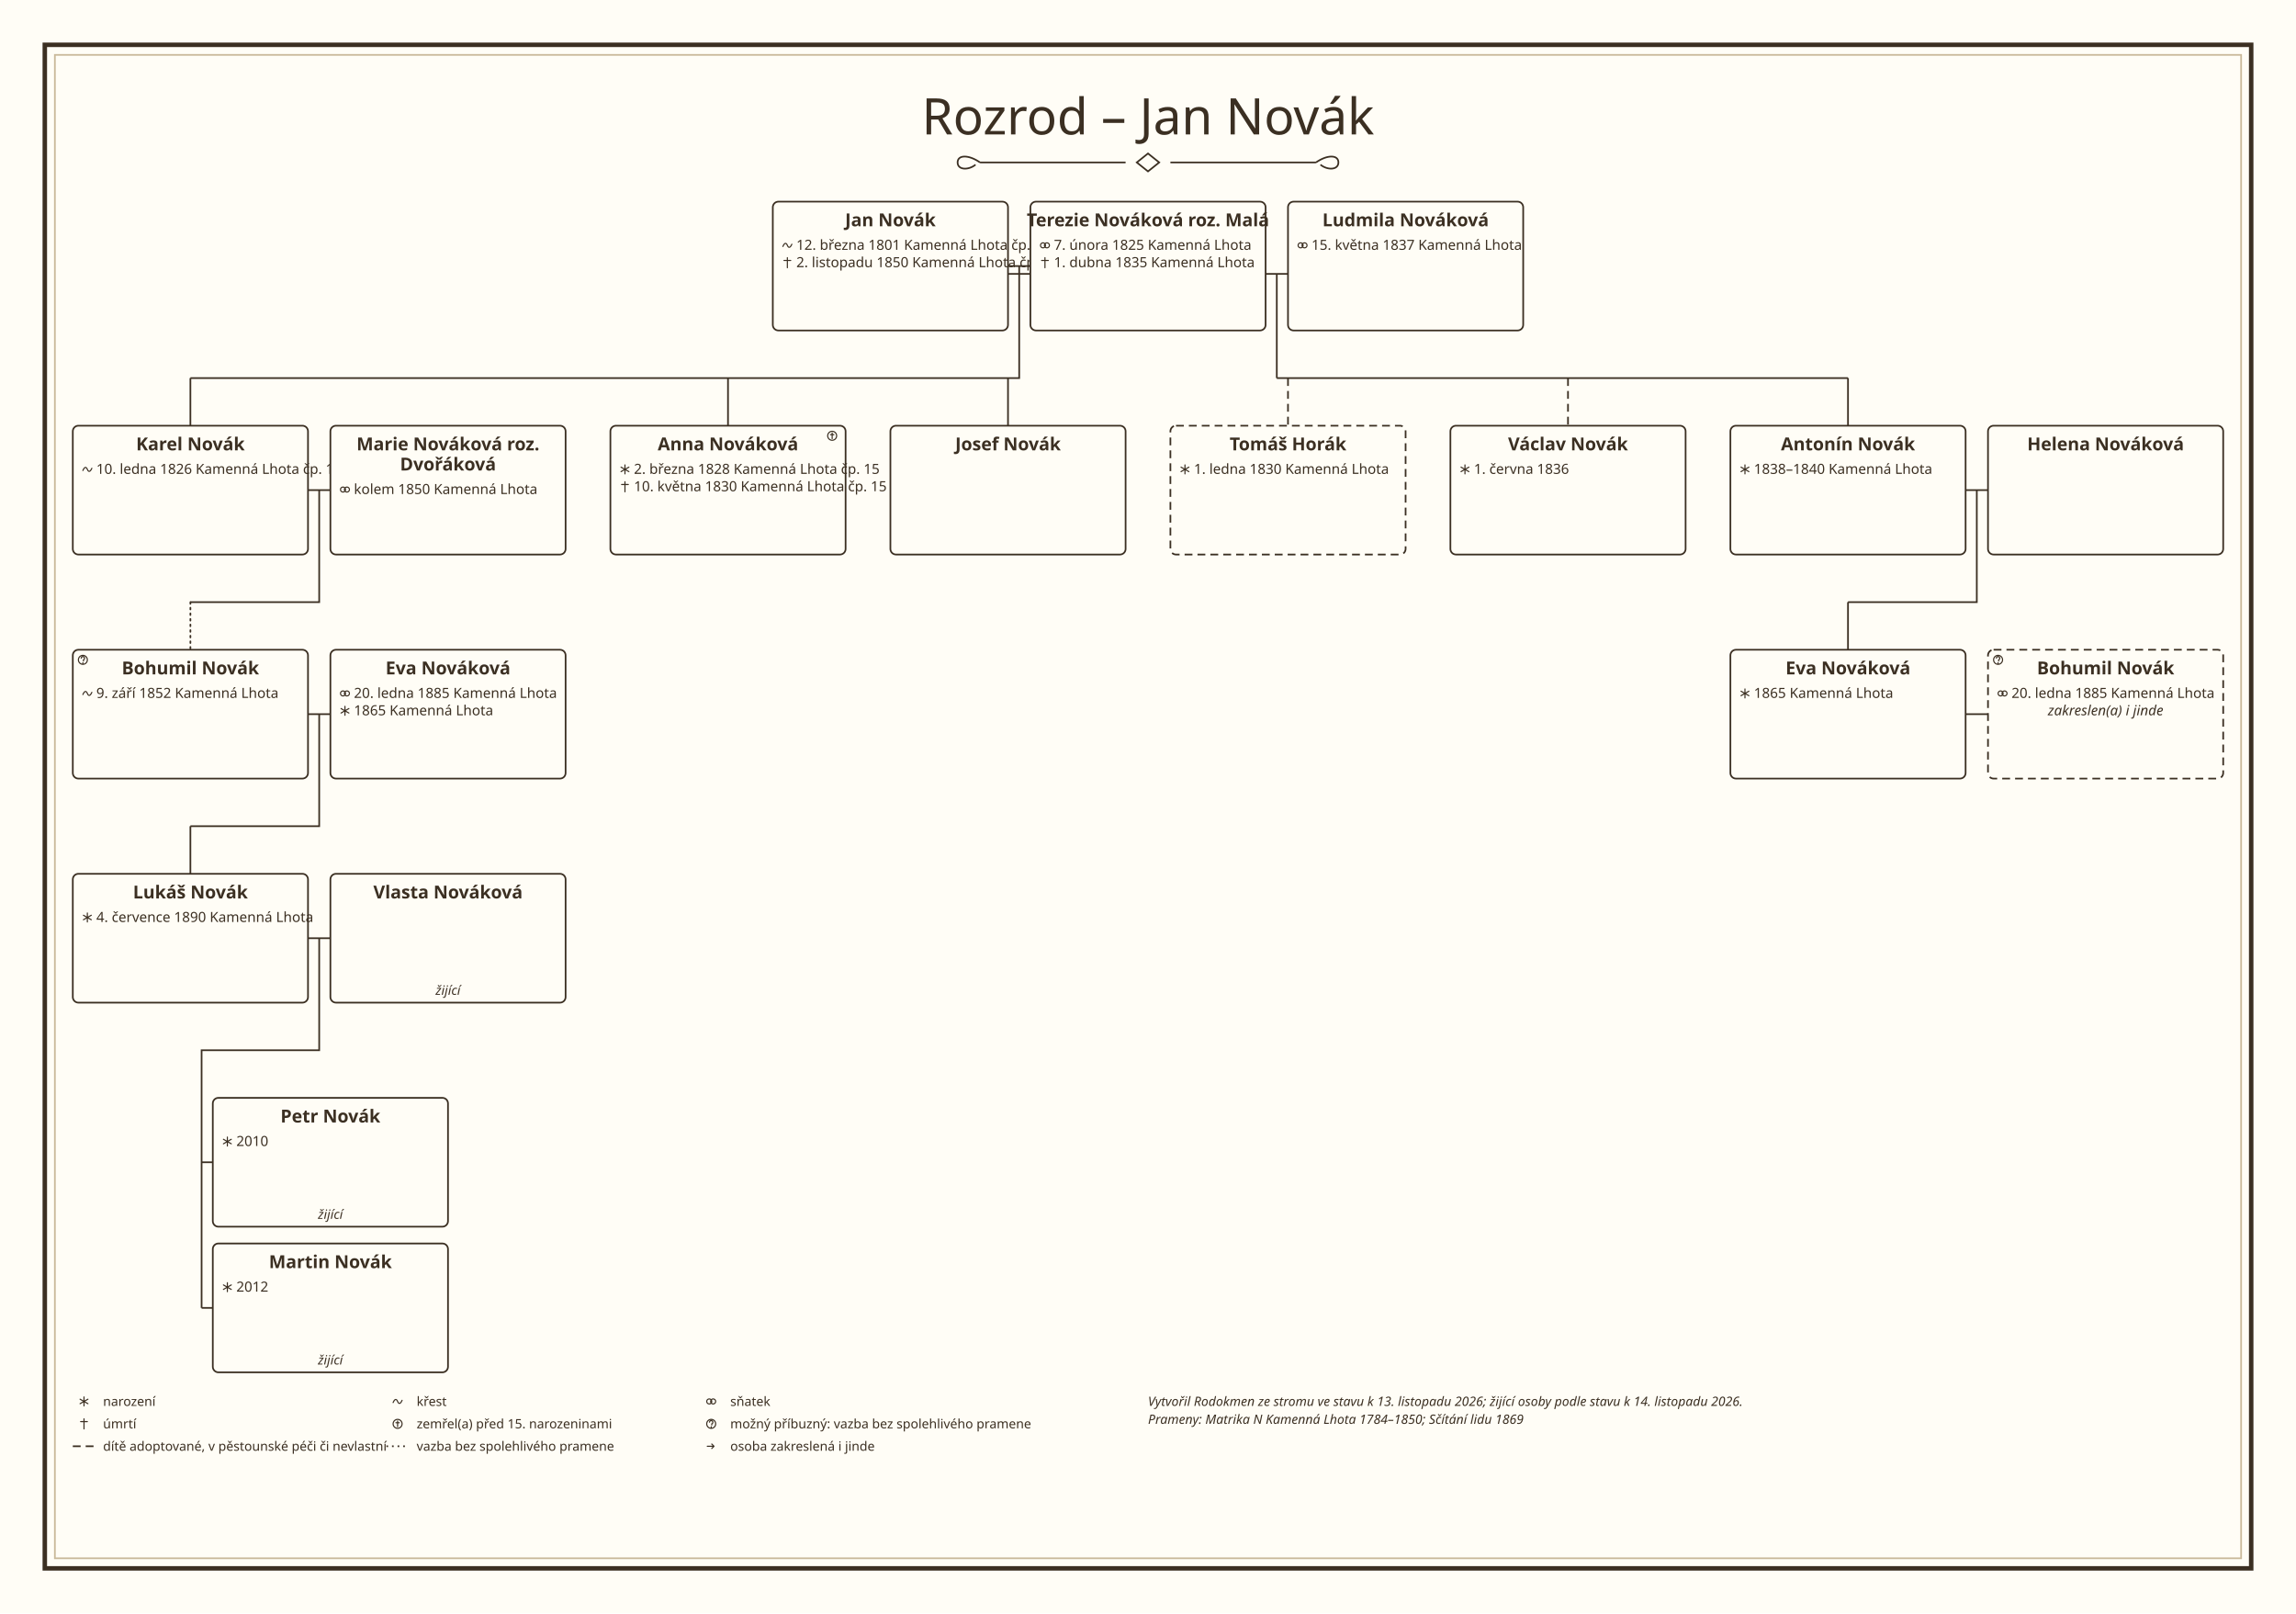
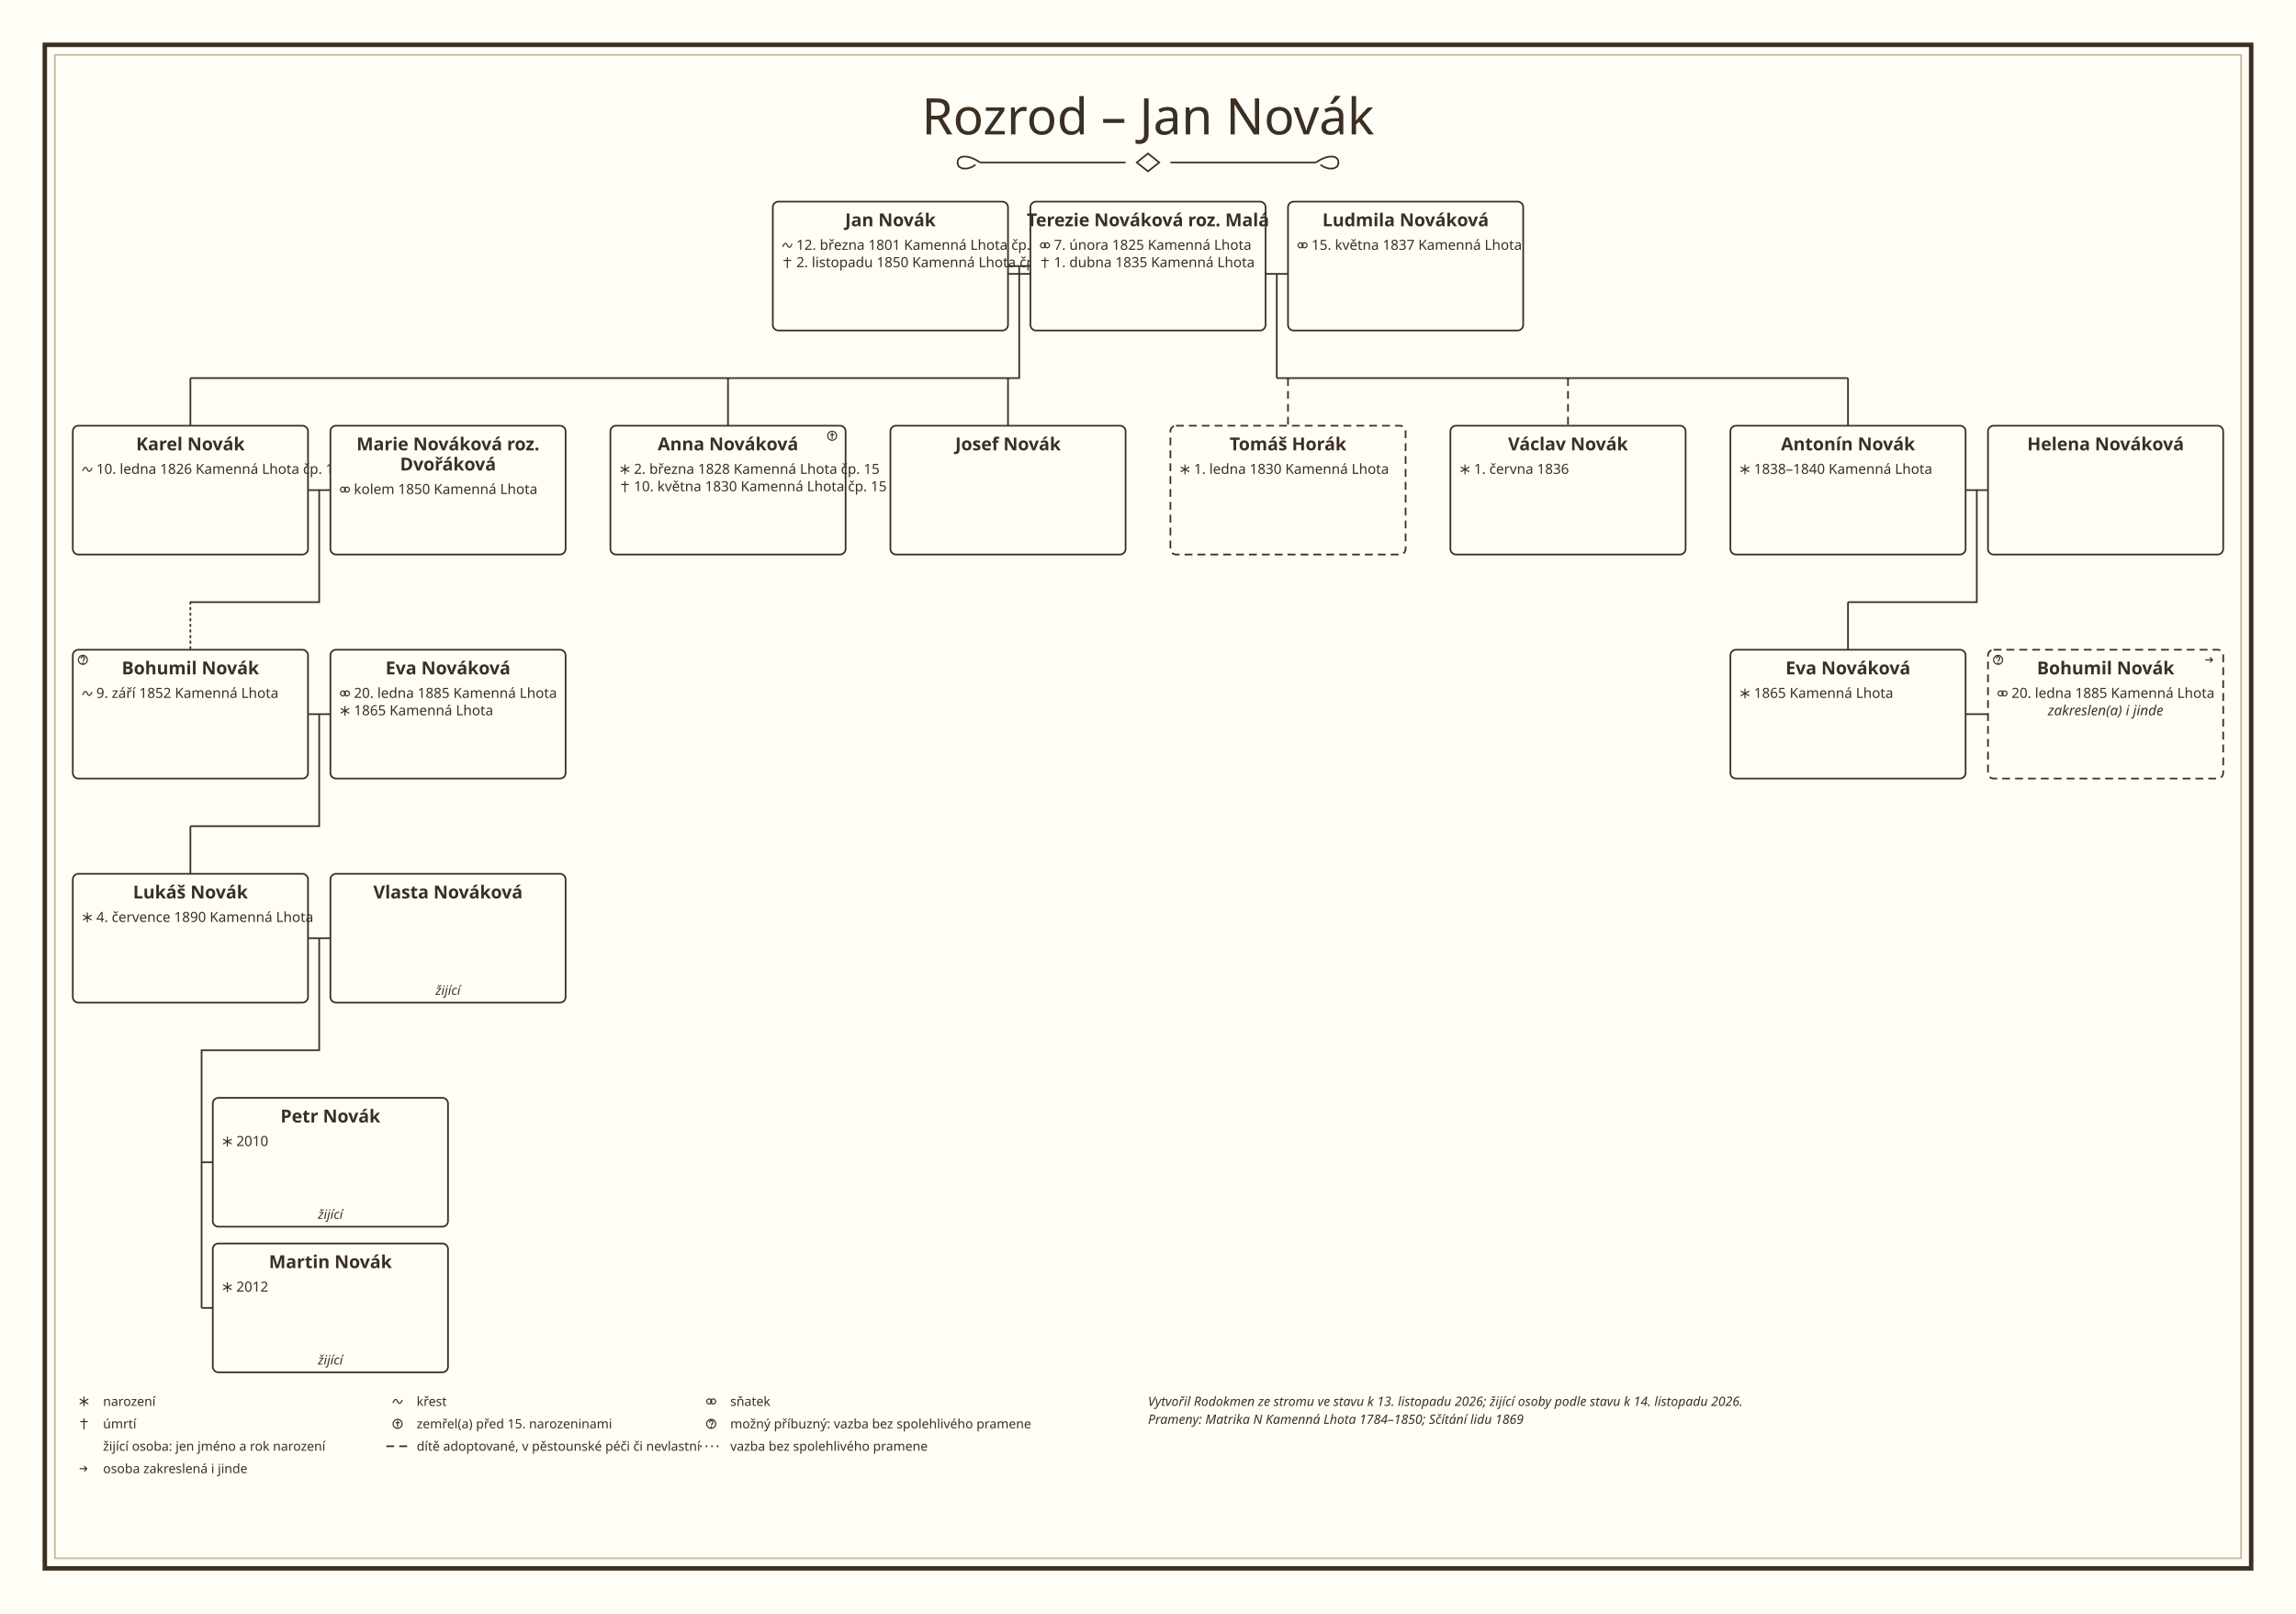
<svg xmlns="http://www.w3.org/2000/svg" data-sheet="1" height="288mm" viewBox="0 0 4100 2880" width="410mm">
  <style>/*FONTS*/</style>
  <rect fill="#fffdf6" height="2880" width="4100" x="0" y="0" />
  <rect fill="none" height="2720" stroke="#3b2f22" stroke-width="8" width="3940" x="80" y="80" />
  <rect fill="none" height="2684" stroke="#c9b99a" stroke-width="3" width="3904" x="98" y="98" />
  <text fill="#3b2f22" font-family="Grenze Gotisch" font-size="90" text-anchor="middle" x="2050" y="240">Rozrod – Jan Novák</text>
  <path d="M-300 0H-40M40 0H300M-300 0c-20 -14 -40 -14 -40 0s20 14 32 4M300 0c20 -14 40 -14 40 0s-20 14 -32 4M0 -16L20 0L0 16L-20 0Z" fill="none" stroke="#3b2f22" stroke-width="3" transform="translate(2050 290)" />
  <g data-layer="chart" transform="translate(130 360) scale(1.000)">
    <g data-layer="lines">
      <path d="M1670 115H1710" fill="none" stroke="#3b2f22" stroke-width="3" />
      <path d="M1670 129H2170" fill="none" stroke="#3b2f22" stroke-width="3" />
      <path d="M420 515H460" fill="none" stroke="#3b2f22" stroke-width="3" />
      <path d="M420 915H460" fill="none" stroke="#3b2f22" stroke-width="3" />
      <path d="M420 1315H460" fill="none" stroke="#3b2f22" stroke-width="3" />
      <path d="M3380 515H3420" fill="none" stroke="#3b2f22" stroke-width="3" />
      <path d="M3380 915H3420" fill="none" stroke="#3b2f22" stroke-width="3" />
      <path d="M1690 115V315H210M1690 315H1690" fill="none" stroke="#3b2f22" stroke-width="3" />
      <path d="M210 315V400" fill="none" stroke="#3b2f22" stroke-width="3" />
      <path d="M1170 315V400" fill="none" stroke="#3b2f22" stroke-width="3" />
      <path d="M1670 315V400" fill="none" stroke="#3b2f22" stroke-width="3" />
      <path d="M2150 129V315H2150M2150 315H3170" fill="none" stroke="#3b2f22" stroke-width="3" />
      <path d="M2170 315V400" fill="none" stroke="#3b2f22" stroke-dasharray="14 9" stroke-width="3" />
      <path d="M2670 315V400" fill="none" stroke="#3b2f22" stroke-dasharray="14 9" stroke-width="3" />
      <path d="M3170 315V400" fill="none" stroke="#3b2f22" stroke-width="3" />
      <path d="M440 515V715H210M440 715H440" fill="none" stroke="#3b2f22" stroke-width="3" />
      <path d="M210 715V800" fill="none" stroke="#3b2f22" stroke-dasharray="3 7" stroke-linecap="round" stroke-width="3" />
      <path d="M440 915V1115H210M440 1115H440" fill="none" stroke="#3b2f22" stroke-width="3" />
      <path d="M210 1115V1200" fill="none" stroke="#3b2f22" stroke-width="3" />
      <path d="M440 1315V1515H230V1975" fill="none" stroke="#3b2f22" stroke-width="3" />
      <path d="M230 1715H250" fill="none" stroke="#3b2f22" stroke-width="3" />
      <path d="M230 1975H250" fill="none" stroke="#3b2f22" stroke-width="3" />
      <path d="M3400 515V715H3170M3400 715H3400" fill="none" stroke="#3b2f22" stroke-width="3" />
      <path d="M3170 715V800" fill="none" stroke="#3b2f22" stroke-width="3" />
    </g>
    <g data-layer="cards">
      <g data-card="person" data-key="0192f0c4-7a1e-7c3b-9d2a-000000000001" data-person="0192f0c4-7a1e-7c3b-9d2a-000000000001">
        <rect fill="#fffdf6" height="230" rx="10" stroke="#3b2f22" stroke-width="3" width="420" x="1250" y="0" />
        <text fill="#3b2f22" font-family="EB Garamond" font-size="32" font-weight="600" text-anchor="middle" x="1460" y="44">Jan Novák</text>
        <text fill="#3b2f22" font-family="EB Garamond" font-size="25" lengthAdjust="spacingAndGlyphs" textLength="362" x="1292" y="86">12. března 1801 Kamenná Lhota čp. 12</text>
        <text fill="#3b2f22" font-family="EB Garamond" font-size="25" lengthAdjust="spacingAndGlyphs" textLength="362" x="1292" y="117">2. listopadu 1850 Kamenná Lhota čp. 15</text>
        <path d="M2 12C5 5 8 5 10 10S15 15 18 8" fill="none" stroke="#3b2f22" stroke-linecap="round" stroke-linejoin="round" stroke-width="2" transform="translate(1266 68)" />
        <path d="M10 1V19M4 6H16" fill="none" stroke="#3b2f22" stroke-linecap="round" stroke-linejoin="round" stroke-width="2" transform="translate(1266 99)" />
      </g>
      <g data-card="partner" data-key="0192f0c4-7a1e-7c3b-9d2a-000000000001+0192f0c4-7a1e-7c3b-9d2a-000000000101" data-person="0192f0c4-7a1e-7c3b-9d2a-000000000002">
        <rect fill="#fffdf6" height="230" rx="10" stroke="#3b2f22" stroke-width="3" width="420" x="1710" y="0" />
        <text fill="#3b2f22" font-family="EB Garamond" font-size="32" font-weight="600" text-anchor="middle" x="1920" y="44">Terezie Nováková roz. Malá</text>
        <text fill="#3b2f22" font-family="EB Garamond" font-size="25" x="1752" y="86">7. února 1825 Kamenná Lhota</text>
        <text fill="#3b2f22" font-family="EB Garamond" font-size="25" x="1752" y="117">1. dubna 1835 Kamenná Lhota</text>
        <path d="M2 10a4.5 4.5 0 1 0 9 0a4.5 4.5 0 1 0 -9 0M9 10a4.5 4.5 0 1 0 9 0a4.5 4.5 0 1 0 -9 0" fill="none" stroke="#3b2f22" stroke-linecap="round" stroke-linejoin="round" stroke-width="2" transform="translate(1726 68)" />
        <path d="M10 1V19M4 6H16" fill="none" stroke="#3b2f22" stroke-linecap="round" stroke-linejoin="round" stroke-width="2" transform="translate(1726 99)" />
      </g>
      <g data-card="partner" data-key="0192f0c4-7a1e-7c3b-9d2a-000000000001+0192f0c4-7a1e-7c3b-9d2a-000000000102" data-person="0192f0c4-7a1e-7c3b-9d2a-000000000003">
        <rect fill="#fffdf6" height="230" rx="10" stroke="#3b2f22" stroke-width="3" width="420" x="2170" y="0" />
        <text fill="#3b2f22" font-family="EB Garamond" font-size="32" font-weight="600" text-anchor="middle" x="2380" y="44">Ludmila Nováková</text>
        <text fill="#3b2f22" font-family="EB Garamond" font-size="25" x="2212" y="86">15. května 1837 Kamenná Lhota</text>
        <path d="M2 10a4.5 4.5 0 1 0 9 0a4.5 4.5 0 1 0 -9 0M9 10a4.5 4.5 0 1 0 9 0a4.5 4.5 0 1 0 -9 0" fill="none" stroke="#3b2f22" stroke-linecap="round" stroke-linejoin="round" stroke-width="2" transform="translate(2186 68)" />
      </g>
      <g data-card="person" data-key="0192f0c4-7a1e-7c3b-9d2a-000000000004" data-person="0192f0c4-7a1e-7c3b-9d2a-000000000004">
        <rect fill="#fffdf6" height="230" rx="10" stroke="#3b2f22" stroke-width="3" width="420" x="0" y="400" />
        <text fill="#3b2f22" font-family="EB Garamond" font-size="32" font-weight="600" text-anchor="middle" x="210" y="444">Karel Novák</text>
        <text fill="#3b2f22" font-family="EB Garamond" font-size="25" lengthAdjust="spacingAndGlyphs" textLength="362" x="42" y="486">10. ledna 1826 Kamenná Lhota čp. 15</text>
        <path d="M2 12C5 5 8 5 10 10S15 15 18 8" fill="none" stroke="#3b2f22" stroke-linecap="round" stroke-linejoin="round" stroke-width="2" transform="translate(16 468)" />
      </g>
      <g data-card="partner" data-key="0192f0c4-7a1e-7c3b-9d2a-000000000004+0192f0c4-7a1e-7c3b-9d2a-000000000103" data-person="0192f0c4-7a1e-7c3b-9d2a-000000000010">
        <rect fill="#fffdf6" height="230" rx="10" stroke="#3b2f22" stroke-width="3" width="420" x="460" y="400" />
        <text fill="#3b2f22" font-family="EB Garamond" font-size="32" font-weight="600" text-anchor="middle" x="670" y="444">Marie Nováková roz.</text>
        <text fill="#3b2f22" font-family="EB Garamond" font-size="32" font-weight="600" text-anchor="middle" x="670" y="480">Dvořáková</text>
        <text fill="#3b2f22" font-family="EB Garamond" font-size="25" x="502" y="522">kolem 1850 Kamenná Lhota</text>
        <path d="M2 10a4.5 4.5 0 1 0 9 0a4.5 4.5 0 1 0 -9 0M9 10a4.5 4.5 0 1 0 9 0a4.5 4.5 0 1 0 -9 0" fill="none" stroke="#3b2f22" stroke-linecap="round" stroke-linejoin="round" stroke-width="2" transform="translate(476 504)" />
      </g>
      <g data-card="person" data-key="0192f0c4-7a1e-7c3b-9d2a-000000000011" data-person="0192f0c4-7a1e-7c3b-9d2a-000000000011">
        <rect fill="#fffdf6" height="230" rx="10" stroke="#3b2f22" stroke-width="3" width="420" x="0" y="800" />
        <text fill="#3b2f22" font-family="EB Garamond" font-size="32" font-weight="600" text-anchor="middle" x="210" y="844">Bohumil Novák</text>
        <text fill="#3b2f22" font-family="EB Garamond" font-size="25" x="42" y="886">9. září 1852 Kamenná Lhota</text>
        <path d="M2 12C5 5 8 5 10 10S15 15 18 8" fill="none" stroke="#3b2f22" stroke-linecap="round" stroke-linejoin="round" stroke-width="2" transform="translate(16 868)" />
        <path d="M7 7a3 3 0 1 1 4 3v2M10 15v2M2 10a8 8 0 1 0 16 0a8 8 0 1 0 -16 0" fill="none" stroke="#3b2f22" stroke-linecap="round" stroke-linejoin="round" stroke-width="2" transform="translate(8 808)" />
      </g>
      <g data-card="partner" data-key="0192f0c4-7a1e-7c3b-9d2a-000000000011+0192f0c4-7a1e-7c3b-9d2a-000000000105" data-person="0192f0c4-7a1e-7c3b-9d2a-000000000012">
        <rect fill="#fffdf6" height="230" rx="10" stroke="#3b2f22" stroke-width="3" width="420" x="460" y="800" />
        <text fill="#3b2f22" font-family="EB Garamond" font-size="32" font-weight="600" text-anchor="middle" x="670" y="844">Eva Nováková</text>
        <text fill="#3b2f22" font-family="EB Garamond" font-size="25" x="502" y="886">20. ledna 1885 Kamenná Lhota</text>
        <text fill="#3b2f22" font-family="EB Garamond" font-size="25" x="502" y="917">1865 Kamenná Lhota</text>
        <path d="M2 10a4.5 4.5 0 1 0 9 0a4.5 4.5 0 1 0 -9 0M9 10a4.5 4.5 0 1 0 9 0a4.5 4.5 0 1 0 -9 0" fill="none" stroke="#3b2f22" stroke-linecap="round" stroke-linejoin="round" stroke-width="2" transform="translate(476 868)" />
        <path d="M10 2V18M3 6L17 14M17 6L3 14" fill="none" stroke="#3b2f22" stroke-linecap="round" stroke-linejoin="round" stroke-width="2" transform="translate(476 899)" />
      </g>
      <g data-card="person" data-key="0192f0c4-7a1e-7c3b-9d2a-000000000013" data-person="0192f0c4-7a1e-7c3b-9d2a-000000000013">
        <rect fill="#fffdf6" height="230" rx="10" stroke="#3b2f22" stroke-width="3" width="420" x="0" y="1200" />
        <text fill="#3b2f22" font-family="EB Garamond" font-size="32" font-weight="600" text-anchor="middle" x="210" y="1244">Lukáš Novák</text>
        <text fill="#3b2f22" font-family="EB Garamond" font-size="25" x="42" y="1286">4. července 1890 Kamenná Lhota</text>
        <path d="M10 2V18M3 6L17 14M17 6L3 14" fill="none" stroke="#3b2f22" stroke-linecap="round" stroke-linejoin="round" stroke-width="2" transform="translate(16 1268)" />
      </g>
      <g data-card="partner" data-key="0192f0c4-7a1e-7c3b-9d2a-000000000013+0192f0c4-7a1e-7c3b-9d2a-000000000106" data-person="0192f0c4-7a1e-7c3b-9d2a-000000000017">
        <rect fill="#fffdf6" height="230" rx="10" stroke="#3b2f22" stroke-width="3" width="420" x="460" y="1200" />
        <text fill="#3b2f22" font-family="EB Garamond" font-size="32" font-weight="600" text-anchor="middle" x="670" y="1244">Vlasta Nováková</text>
        <text fill="#3b2f22" font-family="EB Garamond" font-size="23" font-style="italic" text-anchor="middle" x="670" y="1416">žijící</text>
      </g>
      <g data-card="person" data-key="0192f0c4-7a1e-7c3b-9d2a-000000000014" data-person="0192f0c4-7a1e-7c3b-9d2a-000000000014">
        <rect fill="#fffdf6" height="230" rx="10" stroke="#3b2f22" stroke-width="3" width="420" x="250" y="1600" />
        <text fill="#3b2f22" font-family="EB Garamond" font-size="32" font-weight="600" text-anchor="middle" x="460" y="1644">Petr Novák</text>
        <text fill="#3b2f22" font-family="EB Garamond" font-size="25" x="292" y="1686">2010</text>
        <text fill="#3b2f22" font-family="EB Garamond" font-size="23" font-style="italic" text-anchor="middle" x="460" y="1816">žijící</text>
        <path d="M10 2V18M3 6L17 14M17 6L3 14" fill="none" stroke="#3b2f22" stroke-linecap="round" stroke-linejoin="round" stroke-width="2" transform="translate(266 1668)" />
      </g>
      <g data-card="person" data-key="0192f0c4-7a1e-7c3b-9d2a-000000000018" data-person="0192f0c4-7a1e-7c3b-9d2a-000000000018">
        <rect fill="#fffdf6" height="230" rx="10" stroke="#3b2f22" stroke-width="3" width="420" x="250" y="1860" />
        <text fill="#3b2f22" font-family="EB Garamond" font-size="32" font-weight="600" text-anchor="middle" x="460" y="1904">Martin Novák</text>
        <text fill="#3b2f22" font-family="EB Garamond" font-size="25" x="292" y="1946">2012</text>
        <text fill="#3b2f22" font-family="EB Garamond" font-size="23" font-style="italic" text-anchor="middle" x="460" y="2076">žijící</text>
        <path d="M10 2V18M3 6L17 14M17 6L3 14" fill="none" stroke="#3b2f22" stroke-linecap="round" stroke-linejoin="round" stroke-width="2" transform="translate(266 1928)" />
      </g>
      <g data-card="person" data-key="0192f0c4-7a1e-7c3b-9d2a-000000000005" data-person="0192f0c4-7a1e-7c3b-9d2a-000000000005">
        <rect fill="#fffdf6" height="230" rx="10" stroke="#3b2f22" stroke-width="3" width="420" x="960" y="400" />
        <text fill="#3b2f22" font-family="EB Garamond" font-size="32" font-weight="600" text-anchor="middle" x="1170" y="444">Anna Nováková</text>
        <text fill="#3b2f22" font-family="EB Garamond" font-size="25" lengthAdjust="spacingAndGlyphs" textLength="362" x="1002" y="486">2. března 1828 Kamenná Lhota čp. 15</text>
        <text fill="#3b2f22" font-family="EB Garamond" font-size="25" lengthAdjust="spacingAndGlyphs" textLength="362" x="1002" y="517">10. května 1830 Kamenná Lhota čp. 15</text>
        <path d="M10 2V18M3 6L17 14M17 6L3 14" fill="none" stroke="#3b2f22" stroke-linecap="round" stroke-linejoin="round" stroke-width="2" transform="translate(976 468)" />
        <path d="M10 1V19M4 6H16" fill="none" stroke="#3b2f22" stroke-linecap="round" stroke-linejoin="round" stroke-width="2" transform="translate(976 499)" />
        <path d="M10 5V15M7 8H13M2 10a8 8 0 1 0 16 0a8 8 0 1 0 -16 0" fill="none" stroke="#3b2f22" stroke-linecap="round" stroke-linejoin="round" stroke-width="2" transform="translate(1346 408)" />
      </g>
      <g data-card="person" data-key="0192f0c4-7a1e-7c3b-9d2a-000000000006" data-person="0192f0c4-7a1e-7c3b-9d2a-000000000006">
        <rect fill="#fffdf6" height="230" rx="10" stroke="#3b2f22" stroke-width="3" width="420" x="1460" y="400" />
        <text fill="#3b2f22" font-family="EB Garamond" font-size="32" font-weight="600" text-anchor="middle" x="1670" y="444">Josef Novák</text>
      </g>
      <g data-card="person" data-key="0192f0c4-7a1e-7c3b-9d2a-000000000009/0192f0c4-7a1e-7c3b-9d2a-000000000102" data-person="0192f0c4-7a1e-7c3b-9d2a-000000000009">
        <rect fill="#fffdf6" height="230" rx="10" stroke="#3b2f22" stroke-dasharray="14 9" stroke-width="3" width="420" x="1960" y="400" />
        <text fill="#3b2f22" font-family="EB Garamond" font-size="32" font-weight="600" text-anchor="middle" x="2170" y="444">Tomáš Horák</text>
        <text fill="#3b2f22" font-family="EB Garamond" font-size="25" x="2002" y="486">1. ledna 1830 Kamenná Lhota</text>
        <path d="M10 2V18M3 6L17 14M17 6L3 14" fill="none" stroke="#3b2f22" stroke-linecap="round" stroke-linejoin="round" stroke-width="2" transform="translate(1976 468)" />
      </g>
      <g data-card="person" data-key="0192f0c4-7a1e-7c3b-9d2a-000000000008" data-person="0192f0c4-7a1e-7c3b-9d2a-000000000008">
        <rect fill="#fffdf6" height="230" rx="10" stroke="#3b2f22" stroke-width="3" width="420" x="2460" y="400" />
        <text fill="#3b2f22" font-family="EB Garamond" font-size="32" font-weight="600" text-anchor="middle" x="2670" y="444">Václav Novák</text>
        <text fill="#3b2f22" font-family="EB Garamond" font-size="25" x="2502" y="486">1. června 1836</text>
        <path d="M10 2V18M3 6L17 14M17 6L3 14" fill="none" stroke="#3b2f22" stroke-linecap="round" stroke-linejoin="round" stroke-width="2" transform="translate(2476 468)" />
      </g>
      <g data-card="person" data-key="0192f0c4-7a1e-7c3b-9d2a-000000000007" data-person="0192f0c4-7a1e-7c3b-9d2a-000000000007">
        <rect fill="#fffdf6" height="230" rx="10" stroke="#3b2f22" stroke-width="3" width="420" x="2960" y="400" />
        <text fill="#3b2f22" font-family="EB Garamond" font-size="32" font-weight="600" text-anchor="middle" x="3170" y="444">Antonín Novák</text>
        <text fill="#3b2f22" font-family="EB Garamond" font-size="25" x="3002" y="486">1838–1840 Kamenná Lhota</text>
        <path d="M10 2V18M3 6L17 14M17 6L3 14" fill="none" stroke="#3b2f22" stroke-linecap="round" stroke-linejoin="round" stroke-width="2" transform="translate(2976 468)" />
      </g>
      <g data-card="partner" data-key="0192f0c4-7a1e-7c3b-9d2a-000000000007+0192f0c4-7a1e-7c3b-9d2a-000000000104" data-person="0192f0c4-7a1e-7c3b-9d2a-000000000016">
        <rect fill="#fffdf6" height="230" rx="10" stroke="#3b2f22" stroke-width="3" width="420" x="3420" y="400" />
        <text fill="#3b2f22" font-family="EB Garamond" font-size="32" font-weight="600" text-anchor="middle" x="3630" y="444">Helena Nováková</text>
      </g>
      <g data-card="person" data-key="0192f0c4-7a1e-7c3b-9d2a-000000000012" data-person="0192f0c4-7a1e-7c3b-9d2a-000000000012">
        <rect fill="#fffdf6" height="230" rx="10" stroke="#3b2f22" stroke-width="3" width="420" x="2960" y="800" />
        <text fill="#3b2f22" font-family="EB Garamond" font-size="32" font-weight="600" text-anchor="middle" x="3170" y="844">Eva Nováková</text>
        <text fill="#3b2f22" font-family="EB Garamond" font-size="25" x="3002" y="886">1865 Kamenná Lhota</text>
        <path d="M10 2V18M3 6L17 14M17 6L3 14" fill="none" stroke="#3b2f22" stroke-linecap="round" stroke-linejoin="round" stroke-width="2" transform="translate(2976 868)" />
      </g>
      <g data-card="pointer" data-key="0192f0c4-7a1e-7c3b-9d2a-000000000012+0192f0c4-7a1e-7c3b-9d2a-000000000105" data-person="0192f0c4-7a1e-7c3b-9d2a-000000000011">
        <rect fill="#fffdf6" height="230" rx="10" stroke="#3b2f22" stroke-dasharray="14 9" stroke-width="3" width="420" x="3420" y="800" />
        <text fill="#3b2f22" font-family="EB Garamond" font-size="32" font-weight="600" text-anchor="middle" x="3630" y="844">Bohumil Novák</text>
        <text fill="#3b2f22" font-family="EB Garamond" font-size="25" x="3462" y="886">20. ledna 1885 Kamenná Lhota</text>
        <text fill="#3b2f22" font-family="EB Garamond" font-size="25" font-style="italic" text-anchor="middle" x="3630" y="917">zakreslen(a) i jinde</text>
        <path d="M2 10a4.5 4.5 0 1 0 9 0a4.5 4.5 0 1 0 -9 0M9 10a4.5 4.5 0 1 0 9 0a4.5 4.5 0 1 0 -9 0" fill="none" stroke="#3b2f22" stroke-linecap="round" stroke-linejoin="round" stroke-width="2" transform="translate(3436 868)" />
+         <path d="M3 10H15M11 6L15 10L11 14" fill="none" stroke="#3b2f22" stroke-linecap="round" stroke-linejoin="round" stroke-width="2" transform="translate(3806 808)" />
        <path d="M7 7a3 3 0 1 1 4 3v2M10 15v2M2 10a8 8 0 1 0 16 0a8 8 0 1 0 -16 0" fill="none" stroke="#3b2f22" stroke-linecap="round" stroke-linejoin="round" stroke-width="2" transform="translate(3428 808)" />
      </g>
    </g>
  </g>
  <g data-layer="legend">
    <g data-legend="birth">
      <path d="M10 2V18M3 6L17 14M17 6L3 14" fill="none" stroke="#3b2f22" stroke-linecap="round" stroke-linejoin="round" stroke-width="2" transform="translate(140 2492)" />
      <text fill="#3b2f22" font-family="EB Garamond" font-size="23" x="184" y="2510">narození</text>
    </g>
    <g data-legend="baptism">
      <path d="M2 12C5 5 8 5 10 10S15 15 18 8" fill="none" stroke="#3b2f22" stroke-linecap="round" stroke-linejoin="round" stroke-width="2" transform="translate(700 2492)" />
      <text fill="#3b2f22" font-family="EB Garamond" font-size="23" x="744" y="2510">křest</text>
    </g>
    <g data-legend="marriage">
      <path d="M2 10a4.5 4.5 0 1 0 9 0a4.5 4.5 0 1 0 -9 0M9 10a4.5 4.5 0 1 0 9 0a4.5 4.5 0 1 0 -9 0" fill="none" stroke="#3b2f22" stroke-linecap="round" stroke-linejoin="round" stroke-width="2" transform="translate(1260 2492)" />
      <text fill="#3b2f22" font-family="EB Garamond" font-size="23" x="1304" y="2510">sňatek</text>
    </g>
    <g data-legend="death">
      <path d="M10 1V19M4 6H16" fill="none" stroke="#3b2f22" stroke-linecap="round" stroke-linejoin="round" stroke-width="2" transform="translate(140 2532)" />
      <text fill="#3b2f22" font-family="EB Garamond" font-size="23" x="184" y="2550">úmrtí</text>
    </g>
    <g data-legend="diedYoung">
      <path d="M10 5V15M7 8H13M2 10a8 8 0 1 0 16 0a8 8 0 1 0 -16 0" fill="none" stroke="#3b2f22" stroke-linecap="round" stroke-linejoin="round" stroke-width="2" transform="translate(700 2532)" />
      <text fill="#3b2f22" font-family="EB Garamond" font-size="23" x="744" y="2550">zemřel(a) před 15. narozeninami</text>
    </g>
    <g data-legend="possible">
      <path d="M7 7a3 3 0 1 1 4 3v2M10 15v2M2 10a8 8 0 1 0 16 0a8 8 0 1 0 -16 0" fill="none" stroke="#3b2f22" stroke-linecap="round" stroke-linejoin="round" stroke-width="2" transform="translate(1260 2532)" />
      <text fill="#3b2f22" font-family="EB Garamond" font-size="23" x="1304" y="2550">možný příbuzný: vazba bez spolehlivého pramene</text>
    </g>
+     <g data-legend="living">
+       <text fill="#3b2f22" font-family="EB Garamond" font-size="23" x="184" y="2590">žijící osoba: jen jméno a rok narození</text>
+     </g>
    <g data-legend="nonBirth">
-       <path d="M130 2582H170" fill="none" stroke="#3b2f22" stroke-dasharray="14 9" stroke-width="3" />
-       <text fill="#3b2f22" font-family="EB Garamond" font-size="23" x="184" y="2590">dítě adoptované, v pěstounské péči či nevlastní</text>
+       <path d="M690 2582H730" fill="none" stroke="#3b2f22" stroke-dasharray="14 9" stroke-width="3" />
+       <text fill="#3b2f22" font-family="EB Garamond" font-size="23" x="744" y="2590">dítě adoptované, v pěstounské péči či nevlastní</text>
    </g>
    <g data-legend="weak">
-       <path d="M690 2582H730" fill="none" stroke="#3b2f22" stroke-dasharray="3 7" stroke-width="3" />
-       <text fill="#3b2f22" font-family="EB Garamond" font-size="23" x="744" y="2590">vazba bez spolehlivého pramene</text>
+       <path d="M1250 2582H1290" fill="none" stroke="#3b2f22" stroke-dasharray="3 7" stroke-width="3" />
+       <text fill="#3b2f22" font-family="EB Garamond" font-size="23" x="1304" y="2590">vazba bez spolehlivého pramene</text>
    </g>
    <g data-legend="pointer">
-       <path d="M3 10H15M11 6L15 10L11 14" fill="none" stroke="#3b2f22" stroke-linecap="round" stroke-linejoin="round" stroke-width="2" transform="translate(1260 2572)" />
-       <text fill="#3b2f22" font-family="EB Garamond" font-size="23" x="1304" y="2590">osoba zakreslená i jinde</text>
+       <path d="M3 10H15M11 6L15 10L11 14" fill="none" stroke="#3b2f22" stroke-linecap="round" stroke-linejoin="round" stroke-width="2" transform="translate(140 2612)" />
+       <text fill="#3b2f22" font-family="EB Garamond" font-size="23" x="184" y="2630">osoba zakreslená i jinde</text>
    </g>
  </g>
  <g data-layer="colophon">
    <text fill="#3b2f22" font-family="EB Garamond" font-size="23" font-style="italic" x="2050" y="2510">Vytvořil Rodokmen ze stromu ve stavu k 13. listopadu 2026; žijící osoby podle stavu k 14. listopadu 2026.</text>
    <text fill="#3b2f22" font-family="EB Garamond" font-size="23" font-style="italic" x="2050" y="2542">Prameny: Matrika N Kamenná Lhota 1784–1850; Sčítání lidu 1869</text>
  </g>
</svg>
